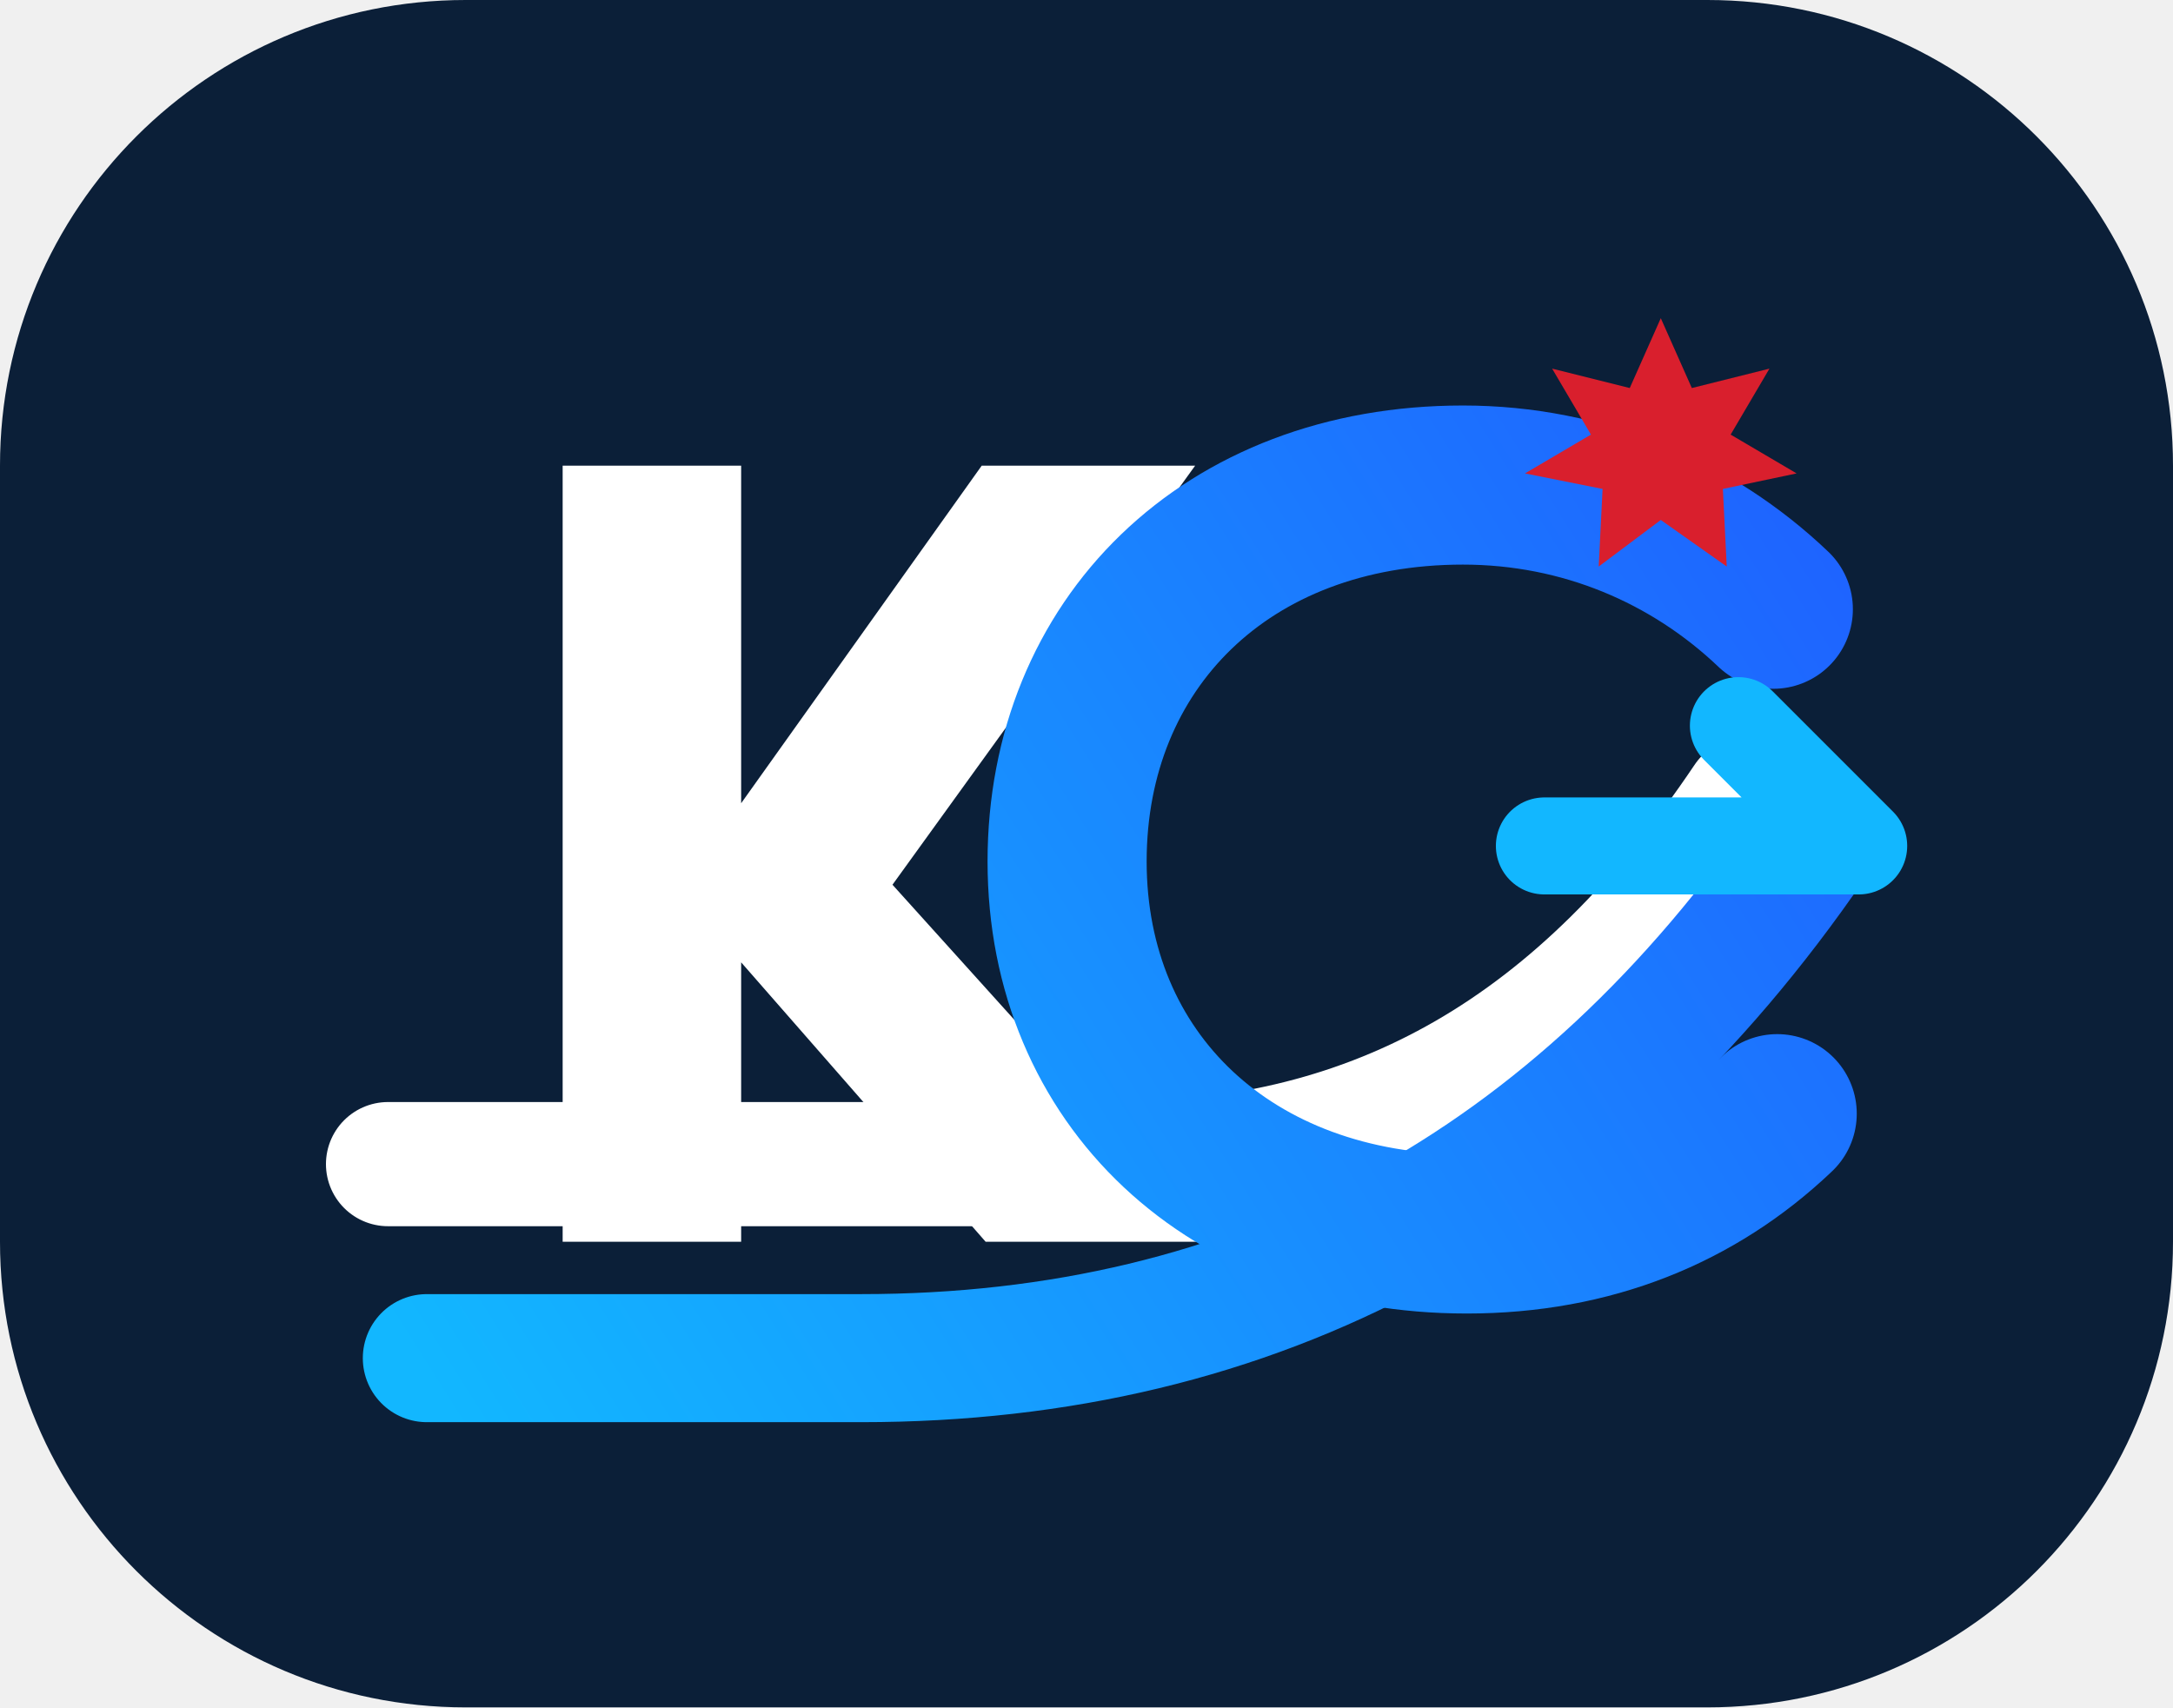
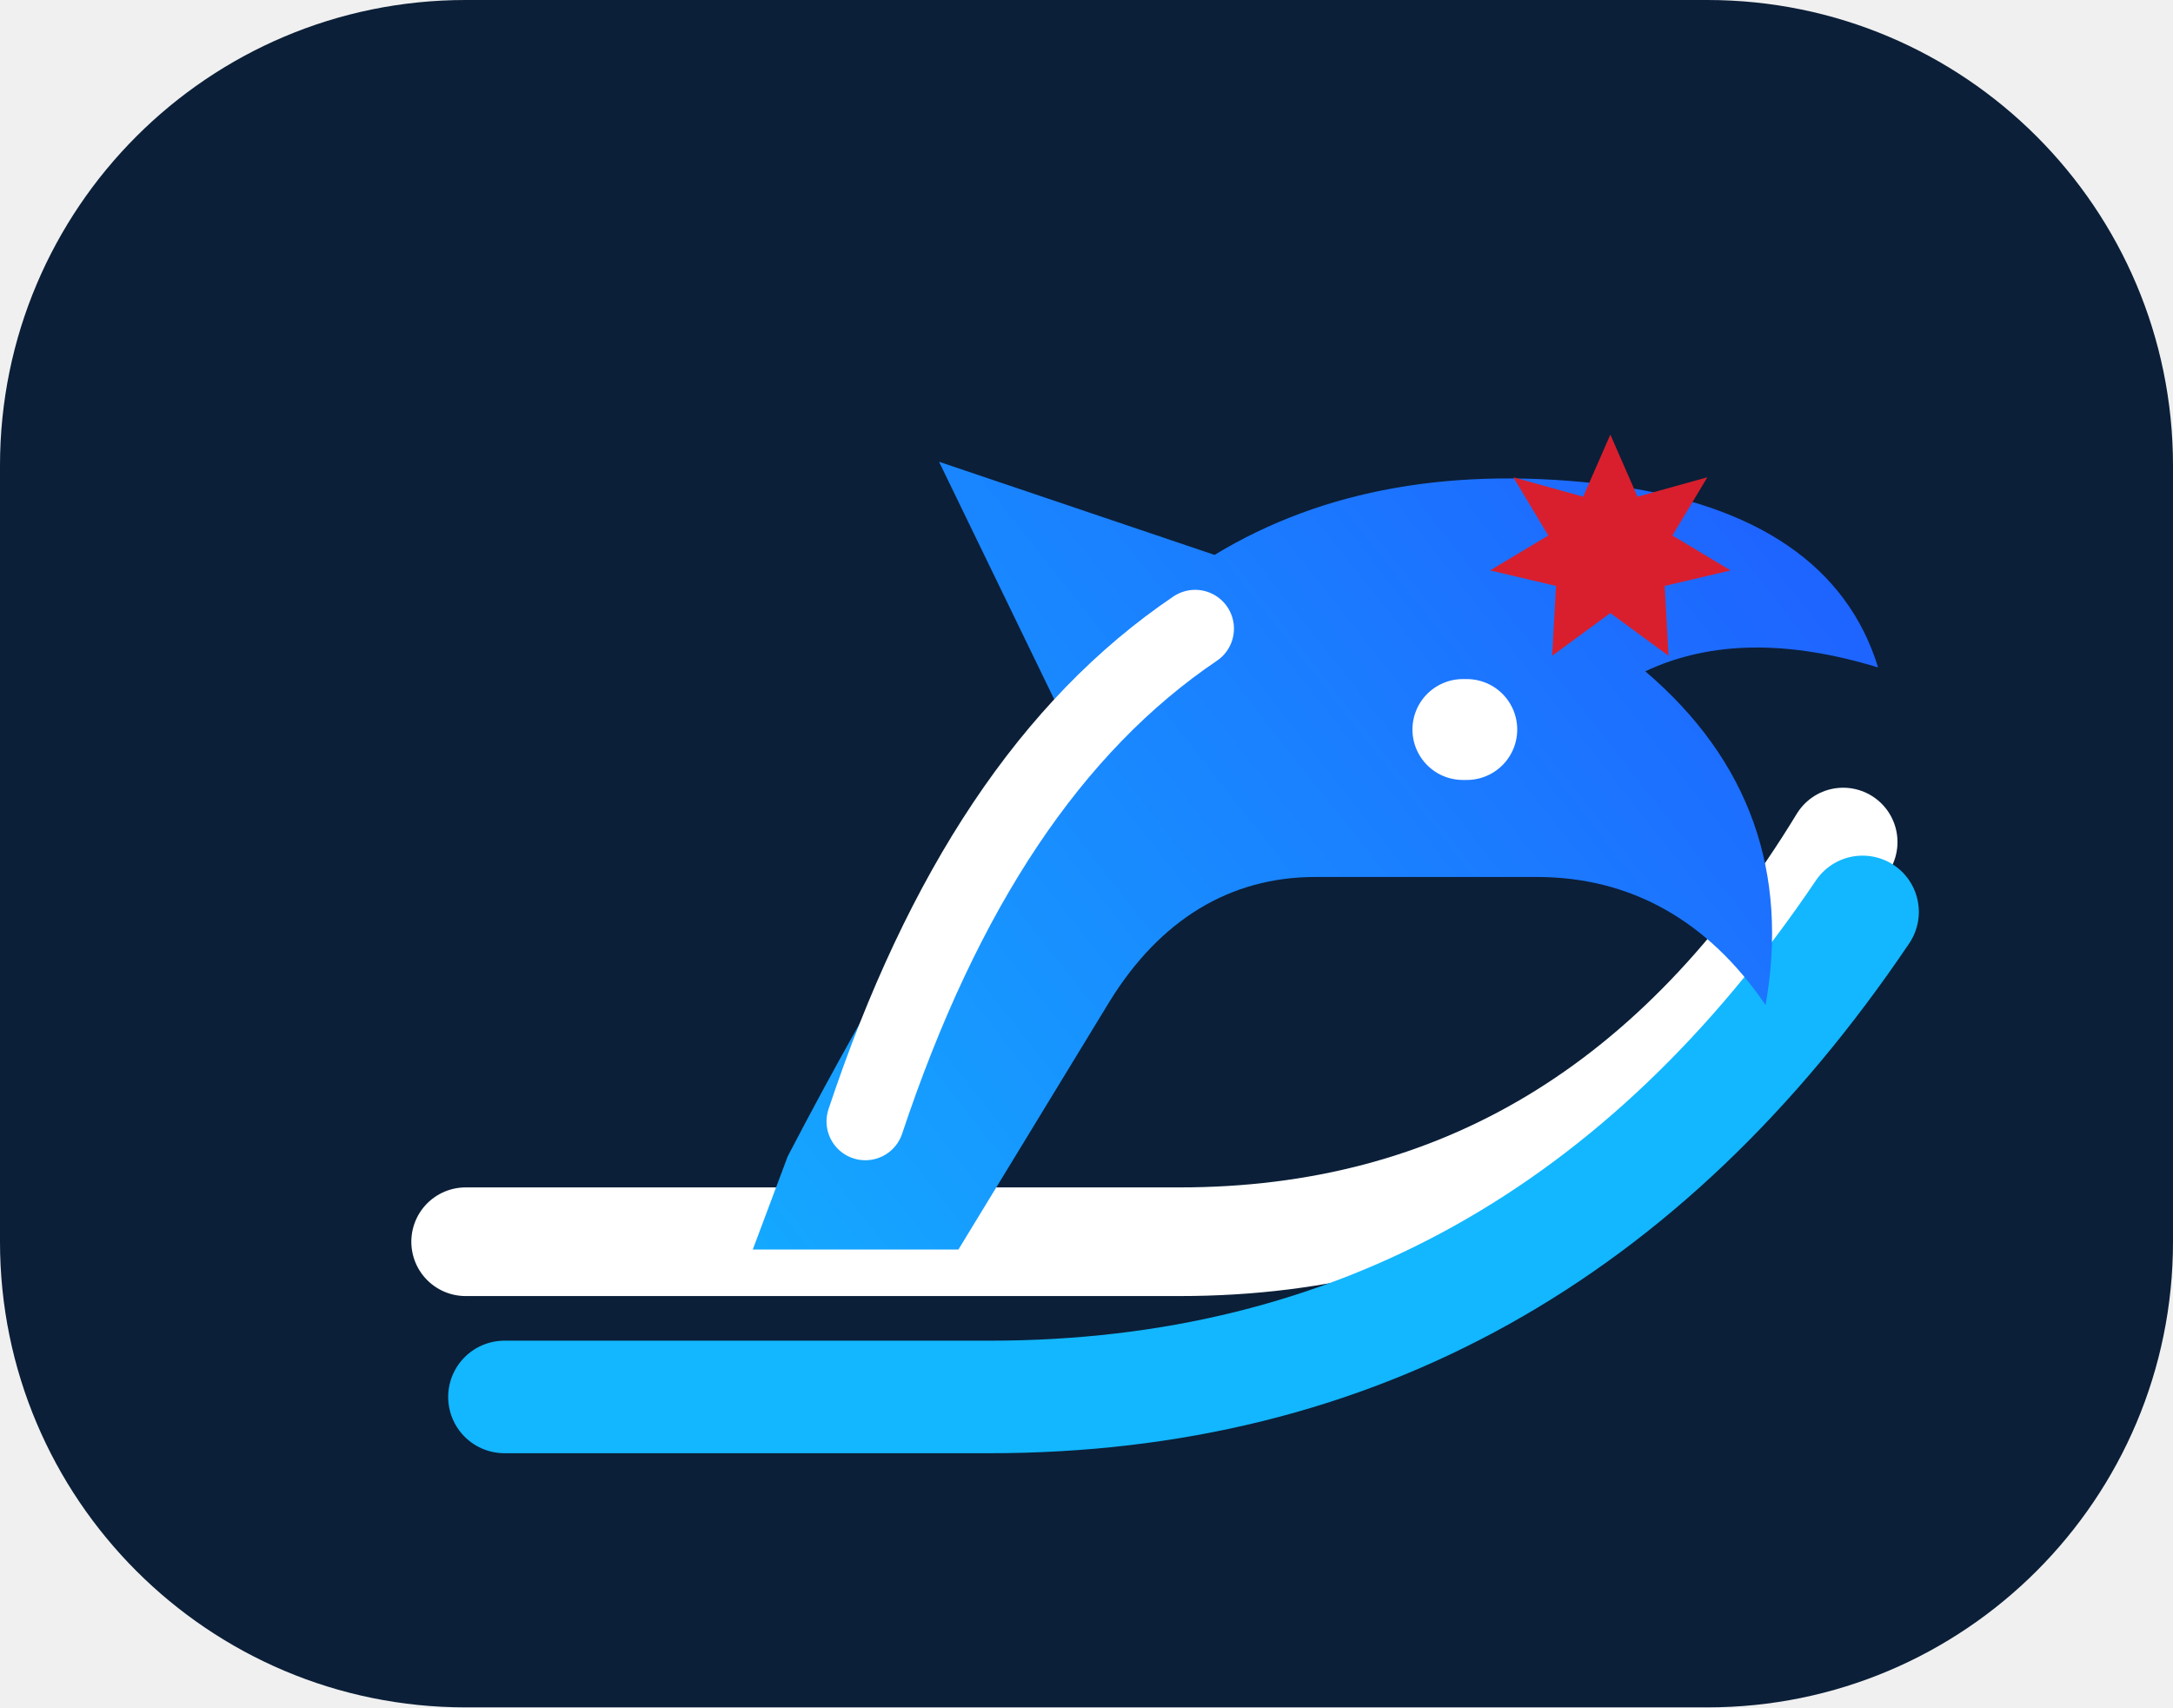
<svg xmlns="http://www.w3.org/2000/svg" viewBox="0 0 56 44" role="img" aria-labelledby="title desc">
  <defs>
-     <linearGradient id="kwcMarkGradient" x1="10" x2="48" y1="34" y2="10" gradientUnits="userSpaceOnUse">
+     <linearGradient id="kwcHorseGradient" x1="12" x2="45" y1="34" y2="8" gradientUnits="userSpaceOnUse">
      <stop stop-color="#12b7ff" />
      <stop offset="1" stop-color="#1f5eff" />
    </linearGradient>
  </defs>
  <rect width="56" height="44" rx="12" fill="#0b1f38" />
-   <path d="M10 30h18.7c6.8 0 12-3 16.3-9.4" fill="none" stroke="#fff" stroke-width="3.2" stroke-linecap="round" />
-   <path d="M11 35h11.2c10.2 0 18.4-4.4 24.5-13.3" fill="none" stroke="url(#kwcMarkGradient)" stroke-width="3.3" stroke-linecap="round" />
-   <path d="M14.5 12v20h4.6v-7.2l6.3 7.2h5.9L23 22.8 30.8 12h-5.5l-6.2 8.7V12h-4.6Z" fill="#fff" />
-   <path d="M45.7 15.7c-2.1-2-4.9-3.2-8-3.2-6.1 0-10.2 4.1-10.2 9.7s4.2 9.6 10.3 9.6c3.2 0 5.9-1.1 8-3.1" fill="none" stroke="url(#kwcMarkGradient)" stroke-width="4.1" stroke-linecap="round" />
-   <path d="M39.8 21.8h8.1l-3.1-3.1" fill="none" stroke="#12b7ff" stroke-width="2.5" stroke-linecap="round" stroke-linejoin="round" />
-   <path d="M42.8 8.2l.8 1.8 2-.5-1 1.7 1.7 1-1.9.4.1 2-1.7-1.2-1.6 1.2.1-2-2-.4 1.7-1-1-1.7 2 .5.8-1.8Z" fill="#d91f2d" />
+   <path d="M12 32h18.4c7.2 0 12.9-3.4 17.1-10.3" fill="none" stroke="#fff" stroke-width="2.8" stroke-linecap="round" />
+   <path d="M13 36h12.5c9.4 0 16.9-4.2 22.5-12.5" fill="none" stroke="#12b7ff" stroke-width="2.9" stroke-linecap="round" />
+   <path d="M20.3 29.8c2.4-4.6 4.7-8.4 7.1-11.3l-3.2-6.6 7.1 2.4c2.8-1.7 6.2-2.3 10.2-1.8 3.8.5 6.1 2.1 6.9 4.7-2.3-.7-4.3-.7-6 .1 2.7 2.3 3.7 5.2 3.1 8.6-1.5-2.2-3.5-3.3-5.9-3.3h-5.7c-2.2 0-4 1.1-5.3 3.2l-3.9 6.4h-5.3l.9-2.4Z" fill="url(#kwcHorseGradient)" />
+   <path d="M30.8 16.2c-3.7 2.5-6.5 6.7-8.5 12.7" fill="none" stroke="#fff" stroke-width="2" stroke-linecap="round" />
+   <path d="M37.7 18.8h.1" fill="none" stroke="#fff" stroke-width="2.6" stroke-linecap="round" />
+   <path d="M41.5 11.2l.7 1.6 1.8-.5-.9 1.5 1.5.9-1.7.4.1 1.8-1.5-1.1-1.5 1.1.1-1.8-1.7-.4 1.5-.9-.9-1.5 1.8.5.7-1.6Z" fill="#d91f2d" />
</svg>
